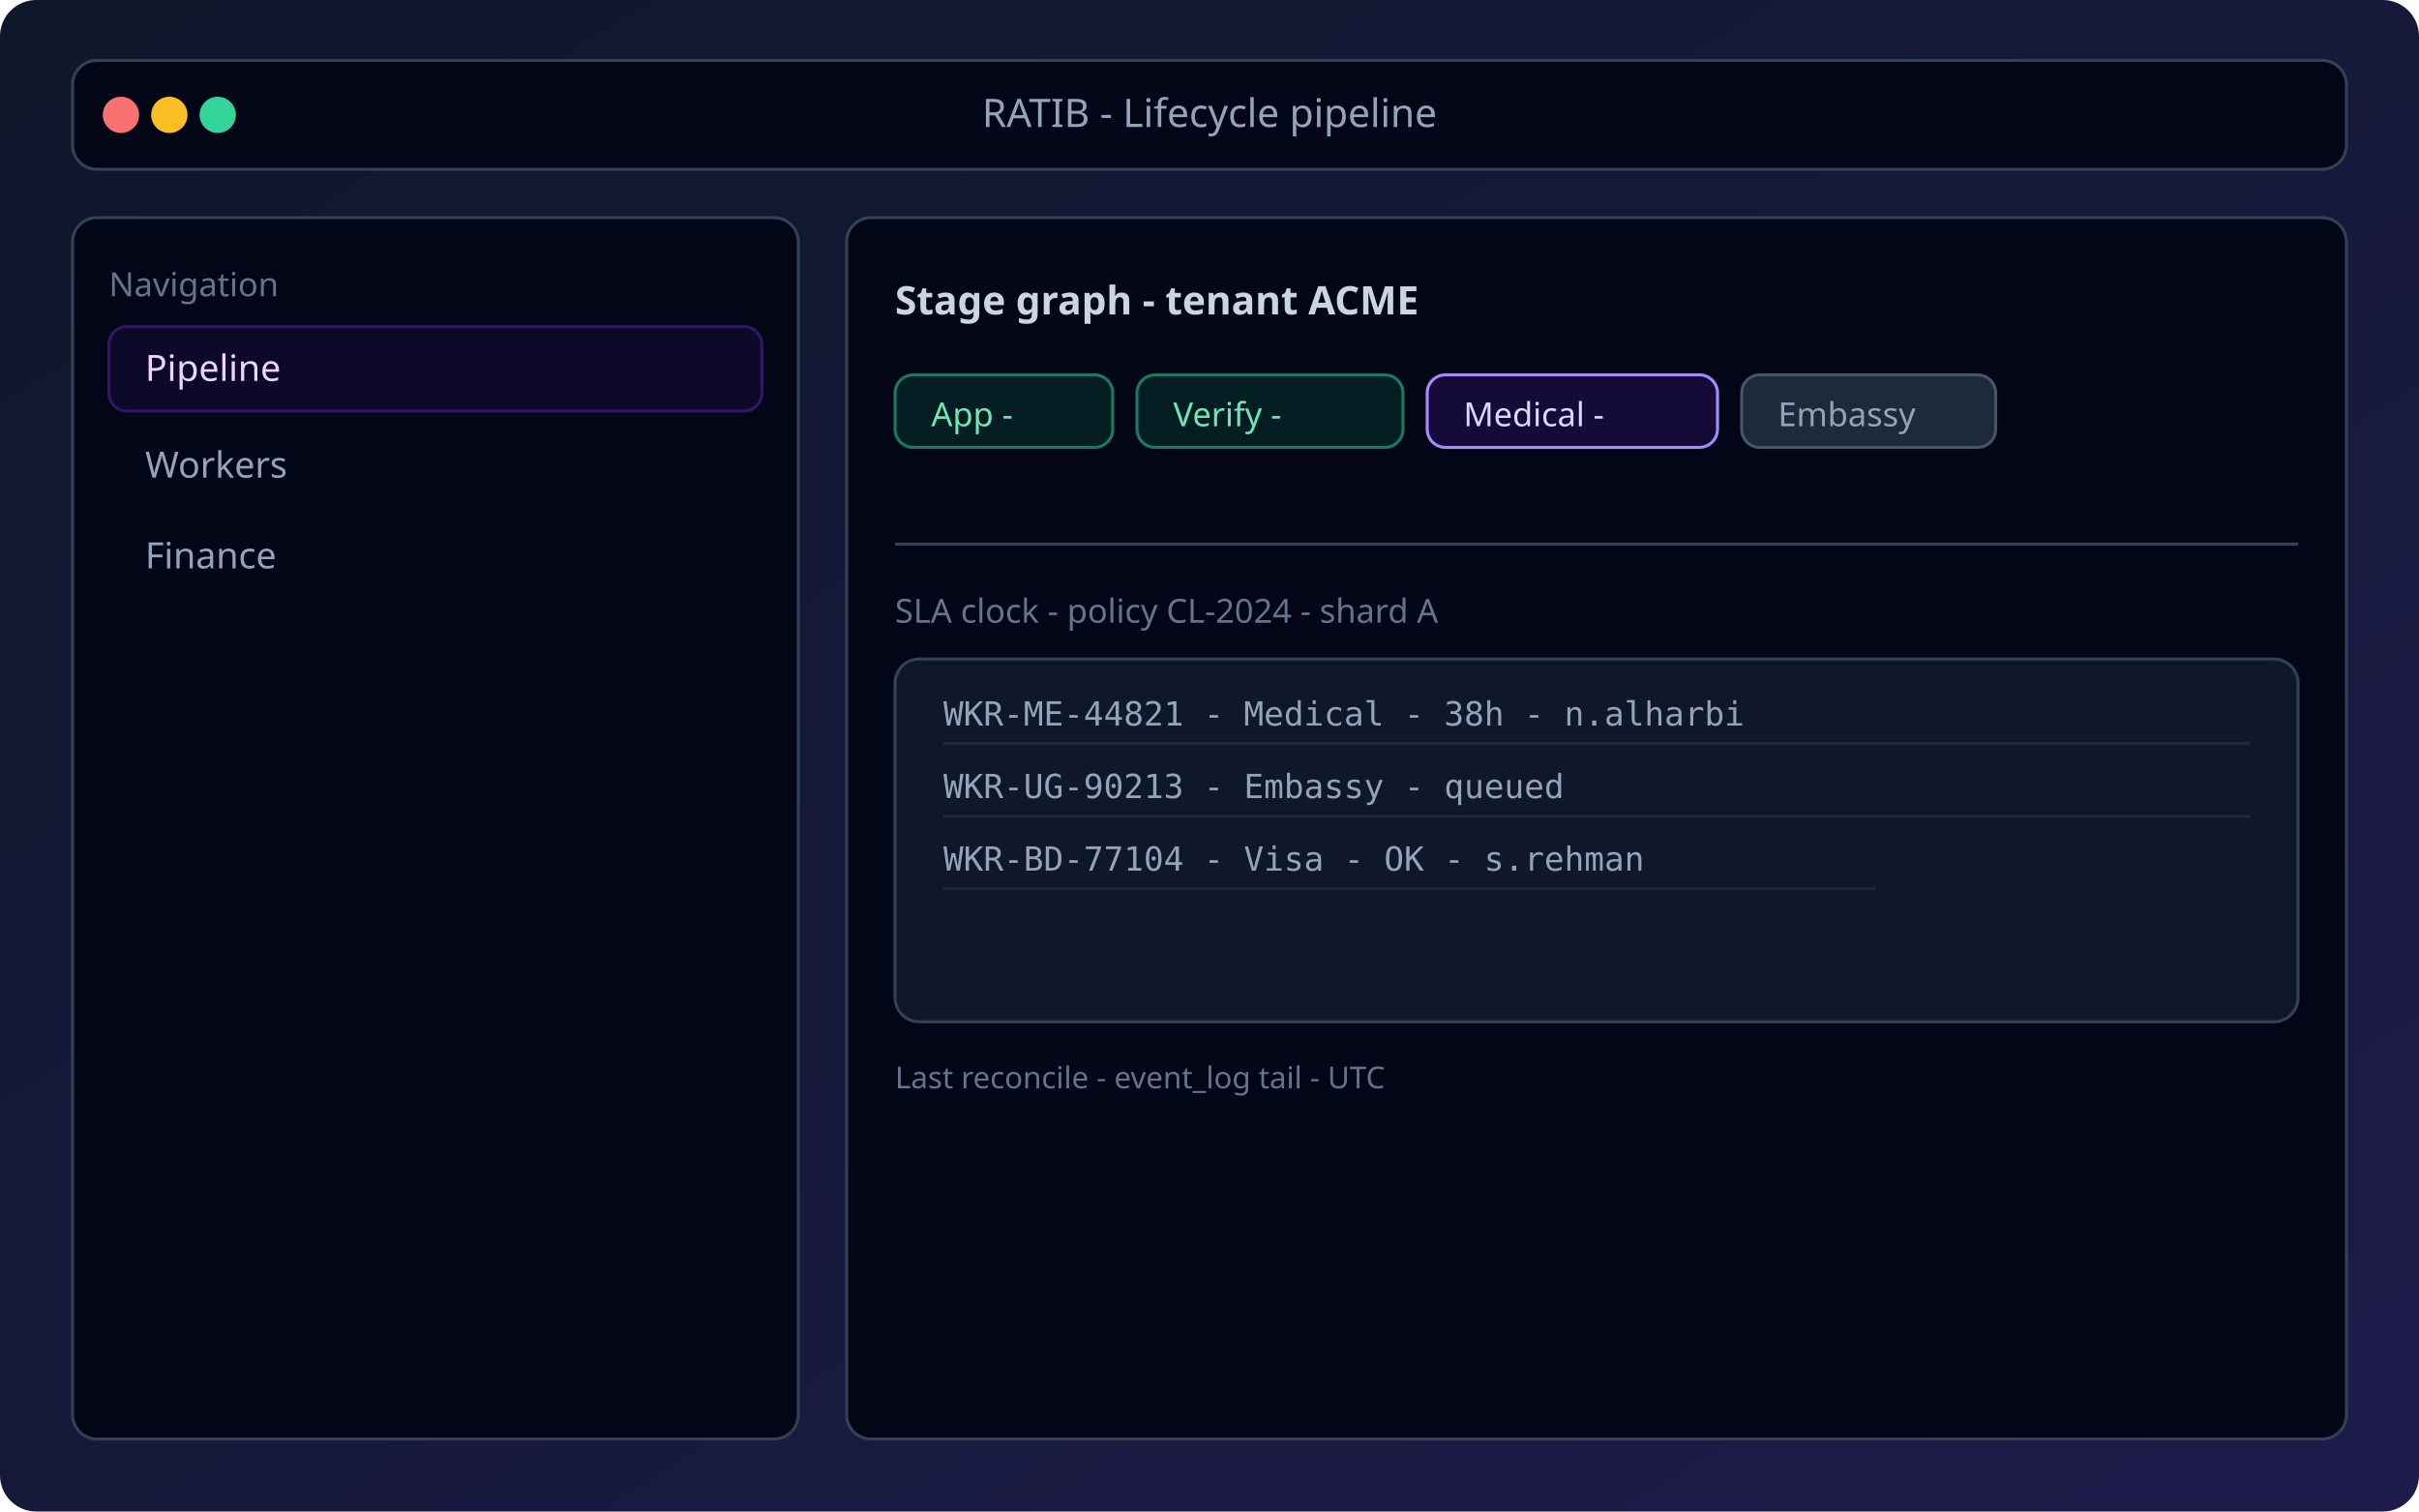
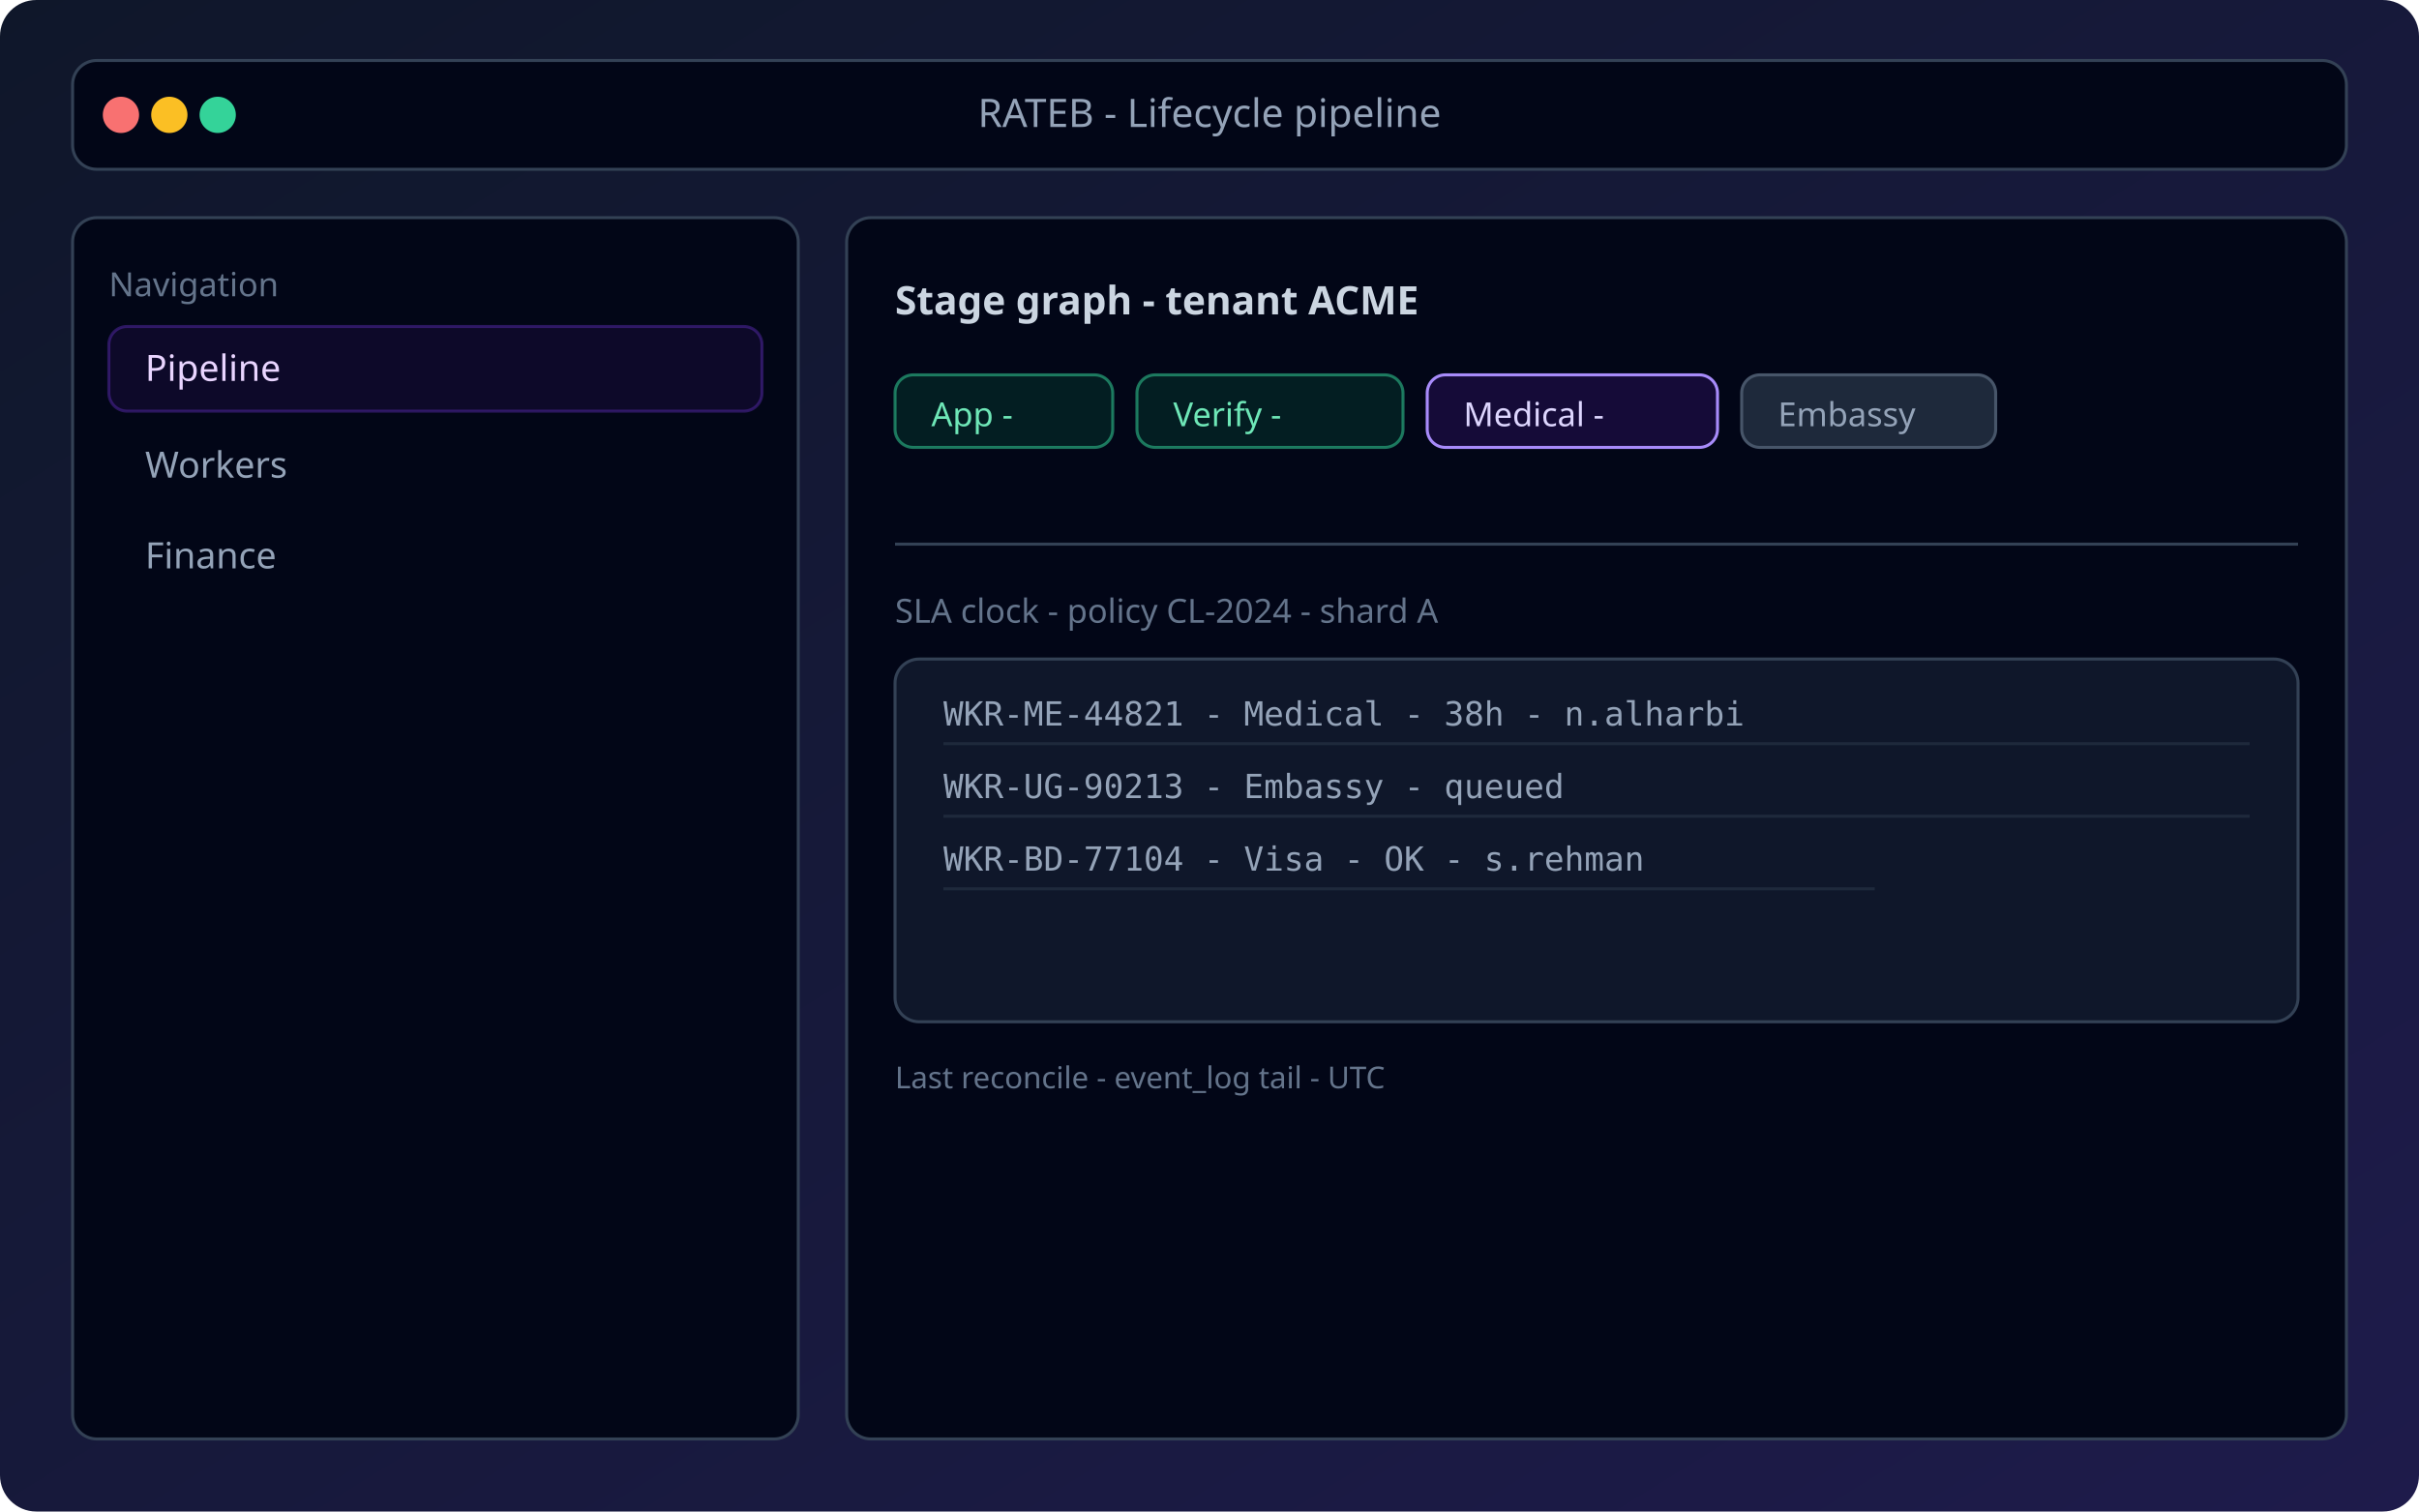
<svg xmlns="http://www.w3.org/2000/svg" width="800" height="500" viewBox="0 0 800 500" role="img" aria-labelledby="t">
  <defs>
    <linearGradient id="bg" x1="0%" y1="0%" x2="100%" y2="100%">
      <stop offset="0%" stop-color="#0f172a" />
      <stop offset="100%" stop-color="#1e1b4b" />
    </linearGradient>
  </defs>
  <rect width="800" height="500" fill="url(#bg)" rx="12" />
  <rect x="24" y="20" width="752" height="36" rx="8" fill="#020617" stroke="#334155" stroke-width="1" />
  <circle cx="40" cy="38" r="6" fill="#f87171" />
  <circle cx="56" cy="38" r="6" fill="#fbbf24" />
  <circle cx="72" cy="38" r="6" fill="#34d399" />
-   <text x="400" y="42" fill="#94a3b8" font-family="system-ui,sans-serif" font-size="13" text-anchor="middle">RATIB  -  Lifecycle pipeline</text>
+   <text x="400" y="42" fill="#94a3b8" font-family="system-ui,sans-serif" font-size="13" text-anchor="middle">RATEB  -  Lifecycle pipeline</text>
  <rect x="24" y="72" width="240" height="404" rx="8" fill="#020617" stroke="#334155" stroke-width="1" />
  <text x="36" y="98" fill="#64748b" font-family="system-ui,sans-serif" font-size="11">Navigation</text>
  <rect x="36" y="108" width="216" height="28" rx="6" fill="#4c1d9525" stroke="#7c3aed55" />
  <text x="48" y="126" fill="#e9d5ff" font-family="system-ui,sans-serif" font-size="12">Pipeline</text>
  <text x="48" y="158" fill="#94a3b8" font-family="system-ui,sans-serif" font-size="12">Workers</text>
  <text x="48" y="188" fill="#94a3b8" font-family="system-ui,sans-serif" font-size="12">Finance</text>
  <rect x="280" y="72" width="496" height="404" rx="8" fill="#020617" stroke="#334155" stroke-width="1" />
  <text x="296" y="104" fill="#cbd5e1" font-family="system-ui,sans-serif" font-size="13" font-weight="600">Stage graph  -  tenant ACME</text>
  <rect x="296" y="124" width="72" height="24" rx="6" fill="#064e3b55" stroke="#34d39988" />
  <text x="308" y="141" fill="#6ee7b7" font-family="system-ui,sans-serif" font-size="11">App  - </text>
  <rect x="376" y="124" width="88" height="24" rx="6" fill="#064e3b55" stroke="#34d39988" />
  <text x="388" y="141" fill="#6ee7b7" font-family="system-ui,sans-serif" font-size="11">Verify  - </text>
  <rect x="472" y="124" width="96" height="24" rx="6" fill="#4c1d9544" stroke="#a78bfa" />
  <text x="484" y="141" fill="#ddd6fe" font-family="system-ui,sans-serif" font-size="11">Medical  - </text>
  <rect x="576" y="124" width="84" height="24" rx="6" fill="#1e293b" stroke="#475569" />
  <text x="588" y="141" fill="#94a3b8" font-family="system-ui,sans-serif" font-size="11">Embassy</text>
  <line x1="296" y1="180" x2="760" y2="180" stroke="#334155" />
  <text x="296" y="206" fill="#64748b" font-family="system-ui,sans-serif" font-size="11">SLA clock  -  policy CL-2024  -  shard A</text>
  <rect x="296" y="218" width="464" height="120" rx="8" fill="#0f172a" stroke="#334155" />
  <line x1="312" y1="246" x2="744" y2="246" stroke="#1e293b" />
  <line x1="312" y1="270" x2="744" y2="270" stroke="#1e293b" />
  <line x1="312" y1="294" x2="620" y2="294" stroke="#1e293b" />
  <text x="312" y="240" fill="#94a3b8" font-family="ui-monospace,monospace" font-size="11">WKR-ME-44821  -  Medical  -  38h  -  n.alharbi</text>
  <text x="312" y="264" fill="#94a3b8" font-family="ui-monospace,monospace" font-size="11">WKR-UG-90213  -  Embassy  -  queued</text>
  <text x="312" y="288" fill="#94a3b8" font-family="ui-monospace,monospace" font-size="11">WKR-BD-77104  -  Visa  -  OK  -  s.rehman</text>
  <text x="296" y="360" fill="#64748b" font-family="system-ui,sans-serif" font-size="10">Last reconcile  -  event_log tail  -  UTC</text>
</svg>
